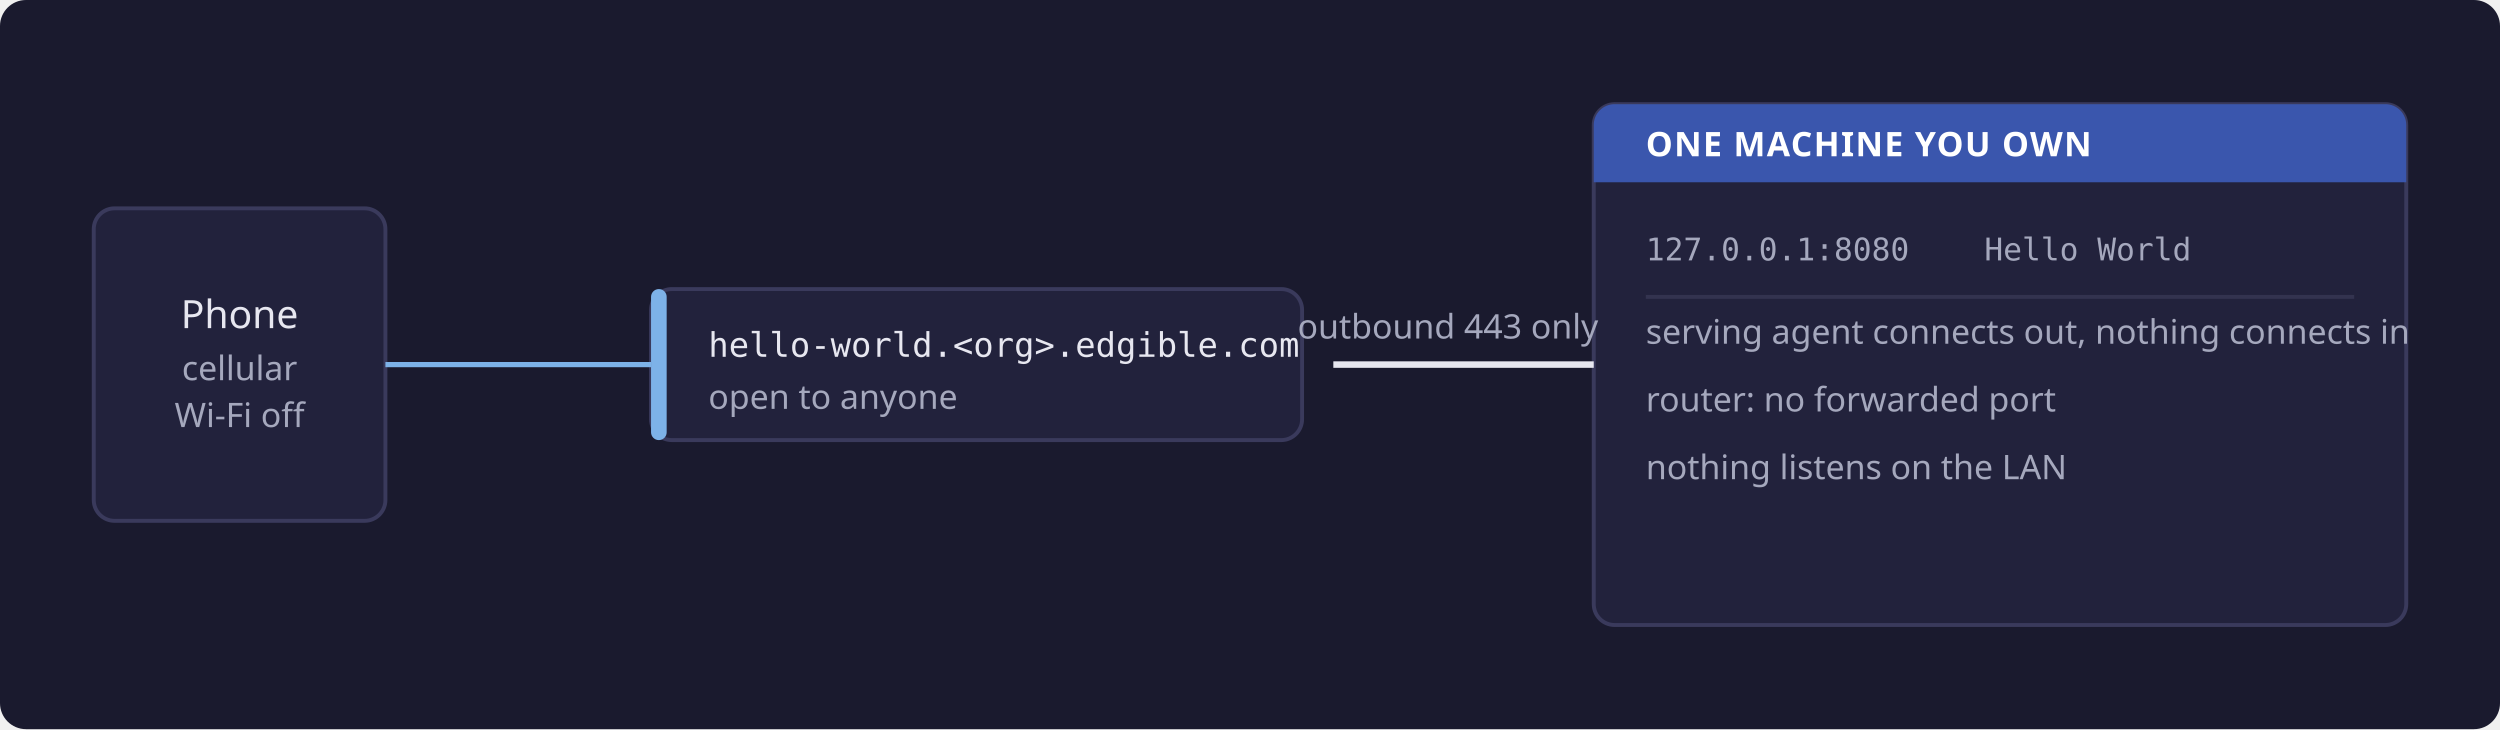
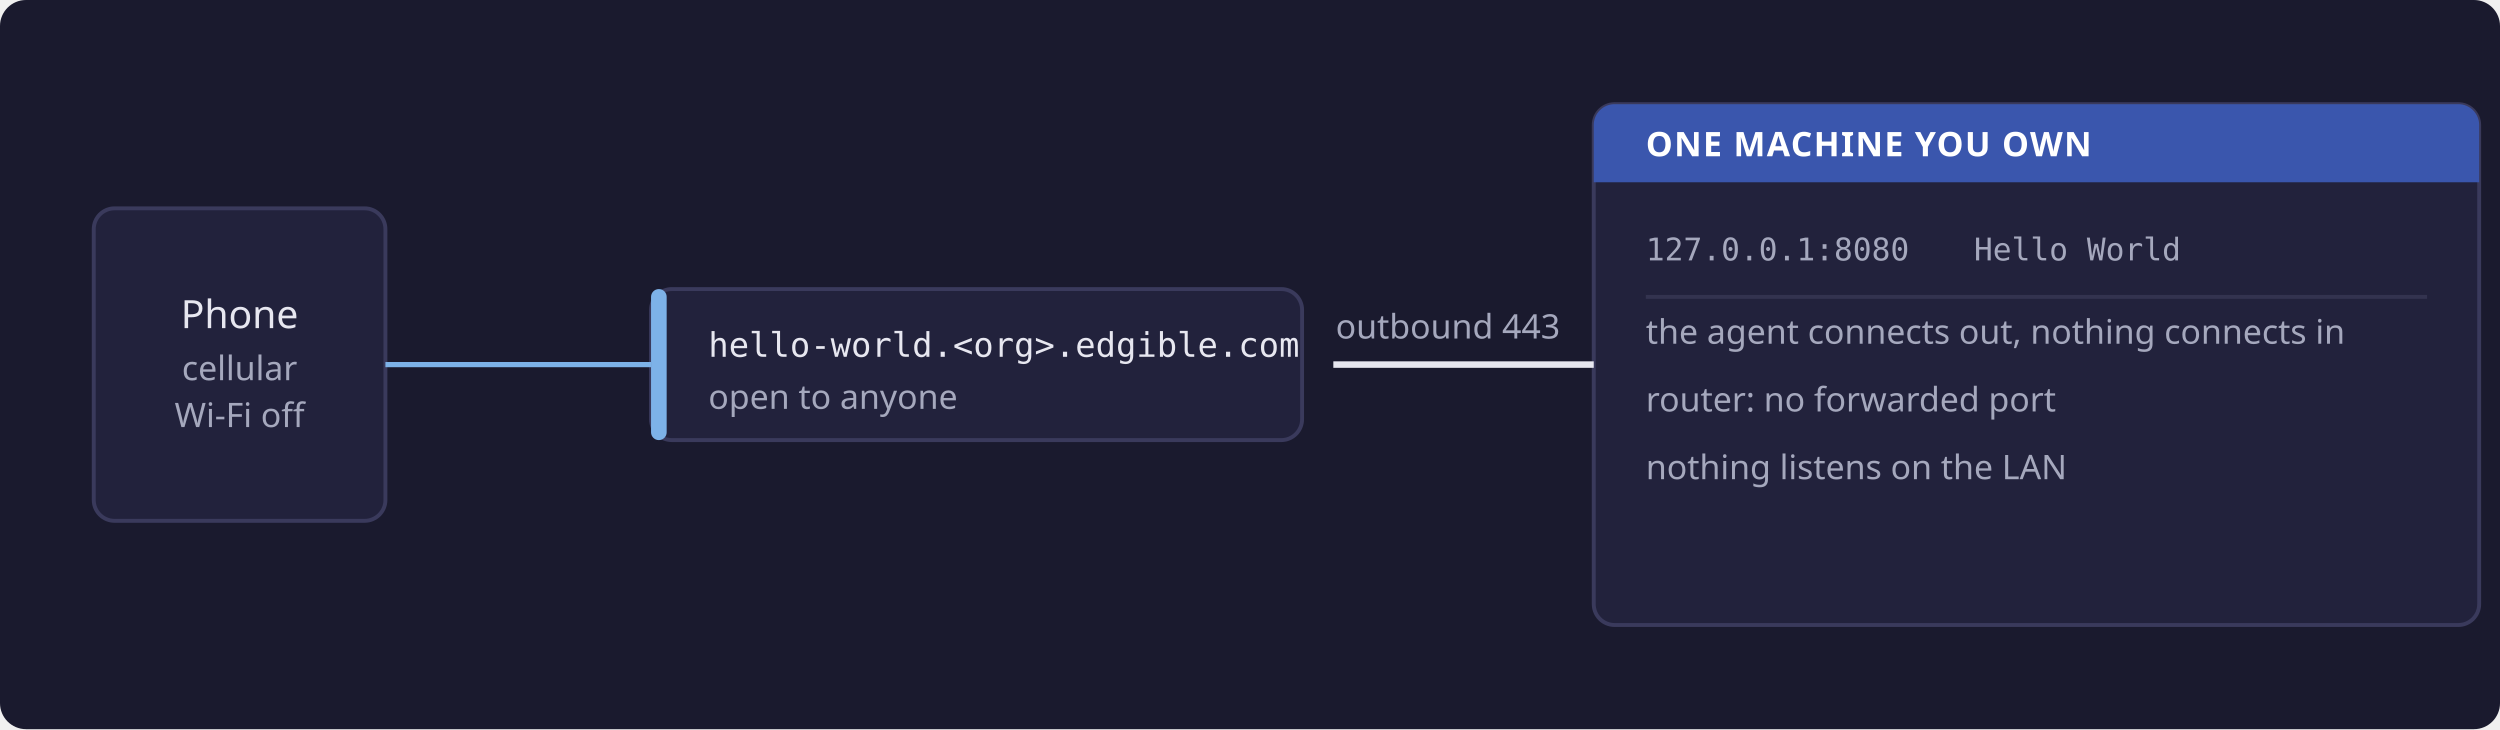
<svg xmlns="http://www.w3.org/2000/svg" viewBox="0 0 960 280" width="960" height="280" role="img" aria-labelledby="t d">
  <style>.label{font-family:Jost,system-ui,sans-serif;font-size:15px;fill:#e7e7f0}.small{font-family:Jost,system-ui,sans-serif;font-size:13px;fill:#a5a8bd}.mono{font-family:Iosevka,ui-monospace,monospace;font-size:13px;fill:#e7e7f0}.monoxs{font-family:Iosevka,ui-monospace,monospace;font-size:12px;fill:#a5a8bd}.head{font-family:Jost,system-ui,sans-serif;font-size:13px;font-weight:600;fill:#ffffff;letter-spacing:.04em}.card{fill:#22223c;stroke:#3a3a5c;stroke-width:1.5}</style>
  <rect x="0" y="0" width="960" height="280" rx="10" fill="#1a1a2e" />
  <rect class="card" x="36" y="80" width="112" height="120" rx="8" />
  <text class="label" x="92" y="126" text-anchor="middle">Phone</text>
  <text class="small" x="92" y="146" text-anchor="middle">cellular</text>
  <text class="small" x="92" y="164" text-anchor="middle">Wi-Fi off</text>
  <rect class="card" x="250" y="111" width="250" height="58" rx="8" />
  <rect x="250" y="111" width="6" height="58" rx="3" fill="#7db2e8" />
  <text class="mono" x="272" y="137">hello-world.&lt;org&gt;.edgible.com</text>
  <text class="small" x="272" y="157">open to anyone</text>
  <path d="M148 140 C 200 140, 200 140, 250 140" fill="none" stroke="#7db2e8" stroke-width="2" />
-   <rect class="card" x="612" y="40" width="312" height="200" rx="8" />
-   <path d="M620 40 h296 a8 8 0 0 1 8 8 v22 h-312 v-22 a8 8 0 0 1 8 -8 z" fill="#3a56ad" />
+   <rect class="card" x="612" y="40" width="340" height="200" rx="8" />
+   <path d="M620 40 h324 a8 8 0 0 1 8 8 v22 h-340 v-22 a8 8 0 0 1 8 -8 z" fill="#3a56ad" />
  <text class="head" x="632" y="60">ONE MACHINE YOU OWN</text>
  <text class="monoxs" x="632" y="100">127.0.0.1:8080</text>
-   <text class="monoxs" x="762" y="100">Hello World</text>
-   <line x1="632" y1="114" x2="904" y2="114" stroke="#33334f" stroke-width="1.5" />
-   <text class="small" x="632" y="132">serving agent connects out, nothing connects in</text>
+   <text class="monoxs" x="758" y="100">Hello World</text>
+   <line x1="632" y1="114" x2="932" y2="114" stroke="#33334f" stroke-width="1.5" />
+   <text class="small" x="632" y="132">the agent connects out, nothing connects in</text>
  <text class="small" x="632" y="158">router: no forwarded port</text>
  <text class="small" x="632" y="184">nothing listens on the LAN</text>
  <path d="M612 140 H512" fill="none" stroke="#e7e7f0" stroke-width="2.5" />
-   <text class="small" x="556" y="130" text-anchor="middle">outbound 443 only</text>
+   <text class="small" x="556" y="130" text-anchor="middle">outbound 443</text>
</svg>
